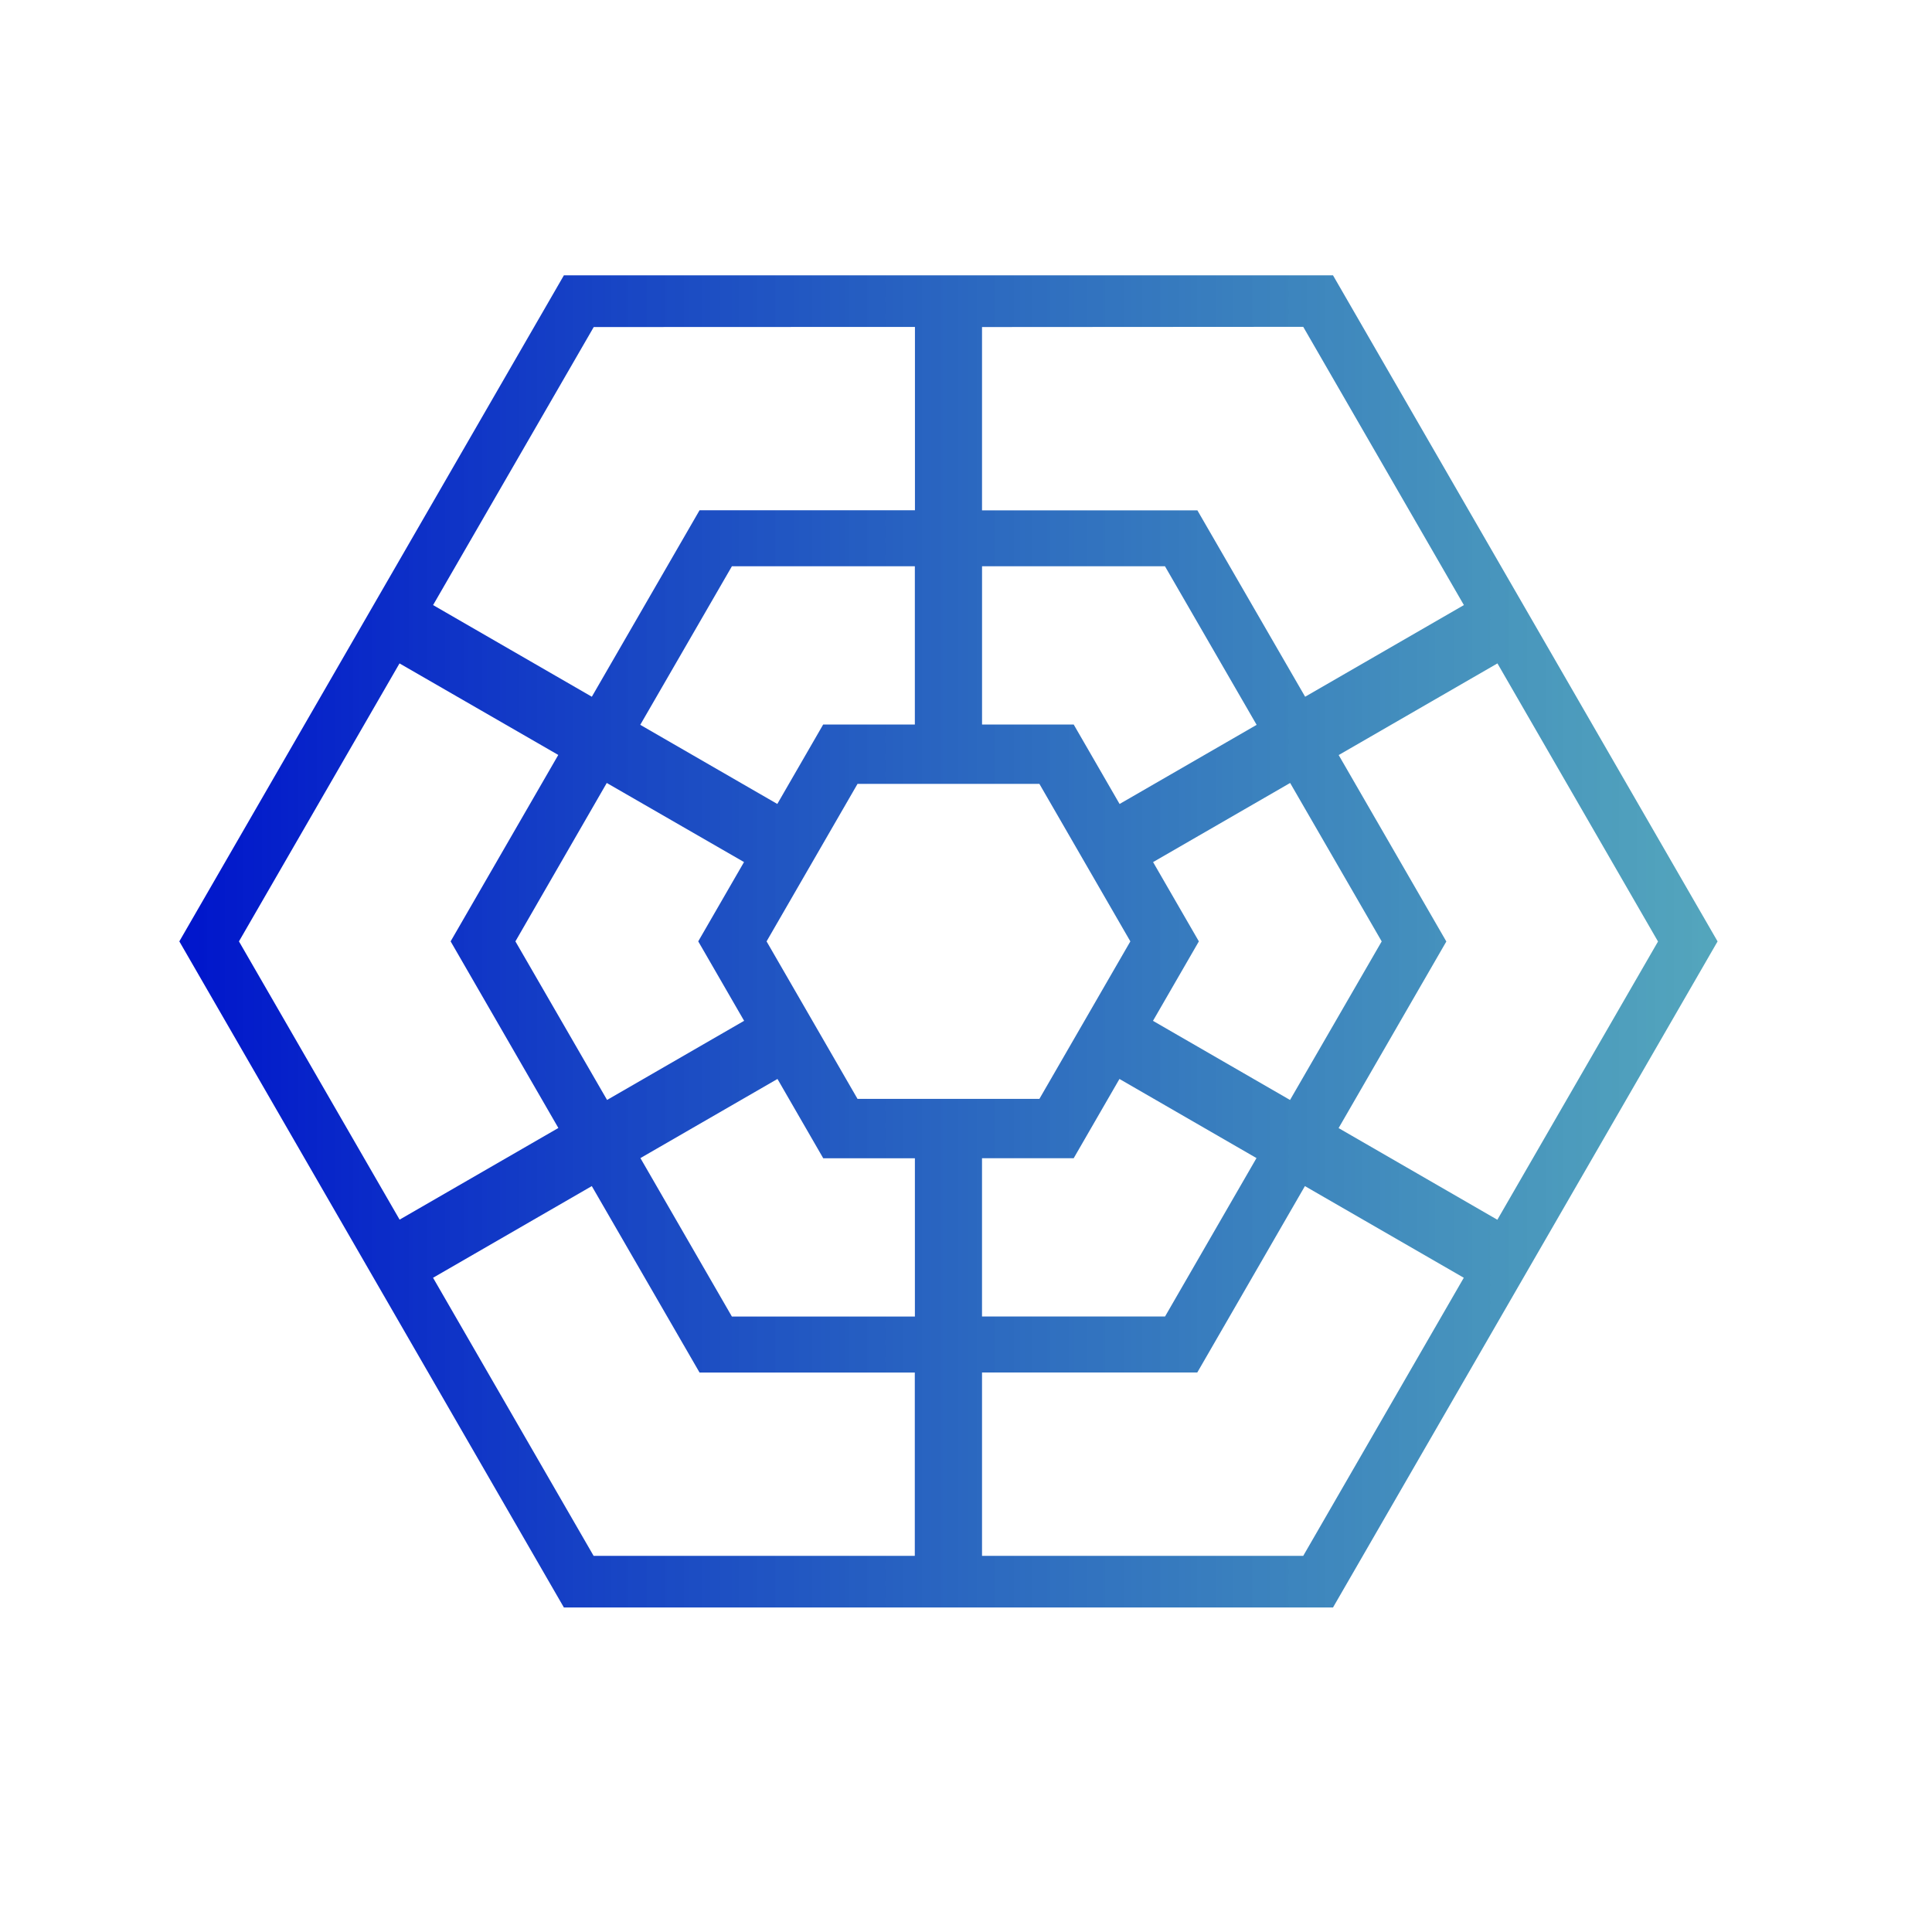
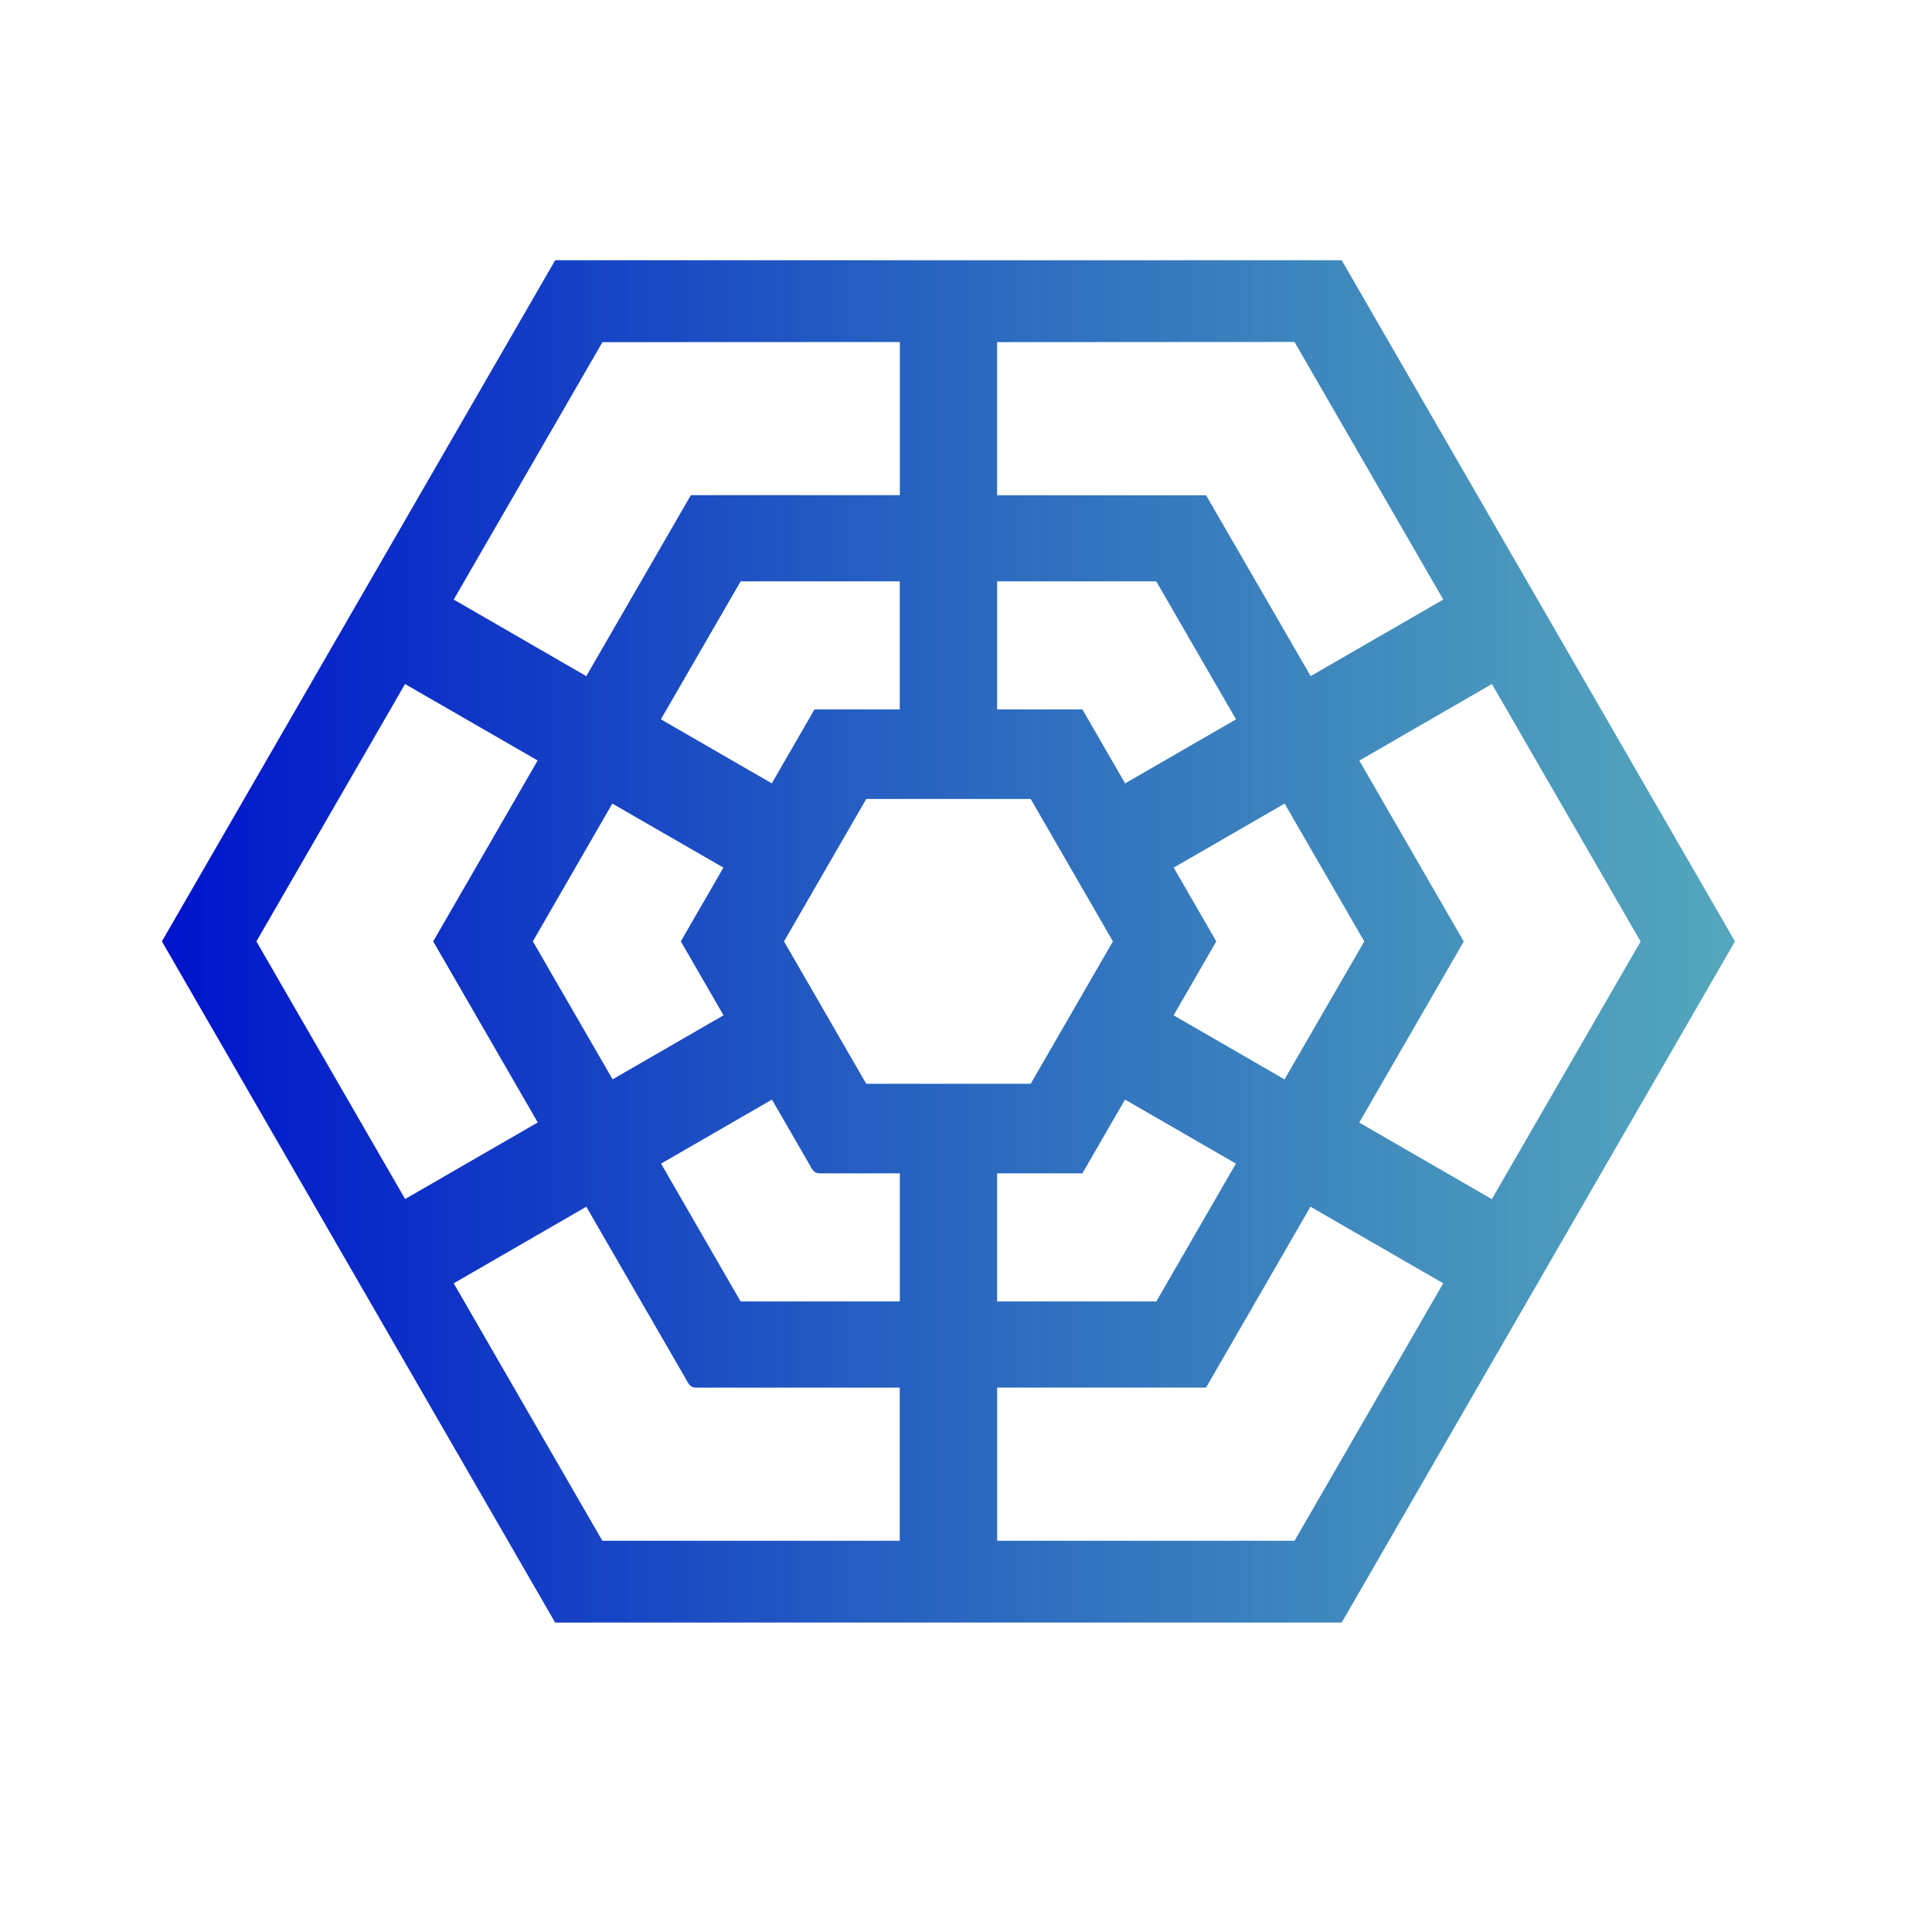
<svg xmlns="http://www.w3.org/2000/svg" width="512" height="512" version="1.1" viewBox="0 0 512 512">
  <defs>
    <linearGradient id="linearGradient878" x1="-903.74" x2="-332.76" y1="-6.445" y2="-6.445" gradientUnits="userSpaceOnUse">
      <stop stop-color="#1878b4" offset="0" />
      <stop stop-color="#007a9c" stop-opacity=".671" offset=".998" />
    </linearGradient>
    <linearGradient id="linearGradient880" x1="-903.74" x2="-332.76" y1="-6.445" y2="-6.445" gradientUnits="userSpaceOnUse">
      <stop stop-color="#0015cc" offset="0" />
      <stop stop-color="#007a9c" stop-opacity=".671" offset="1" />
    </linearGradient>
  </defs>
  <g transform="matrix(.71395 0 0 .71395 692.75 254.08)" fill="url(#linearGradient878)">
-     <path d="m-760.99-253.69-142.75 247.24 142.74 247.25h285.49l142.75-247.24-142.75-247.24zm274.43 19.129 59.633 103.28-58.928 34.023-39.99-69.18h-79.943v-68.047zm-144.13 0.031v68.047h-79.945l-39.988 69.225-58.928-34.023 59.631-103.2zm-0.035 88.83v58.748h-34.023l-17.029 29.494-50.873-29.373 34.023-58.861zm24.943 8e-3 67.902 8e-3 34.023 58.861-50.871 29.373-17.031-29.494h-34.023zm-216.23 36.061 58.932 33.979-39.957 69.199 39.988 69.266-58.926 34.023-59.631-103.28zm407.54 0 59.602 103.23-59.633 103.28-58.928-34.023 39.988-69.264-39.959-69.201zm-330.61 44.379 50.947 29.361-16.992 29.432 17.029 29.494-50.871 29.373-34.023-58.861zm253.66 0 33.986 58.811-34.023 58.861-50.873-29.373 17.031-29.496-16.994-29.43zm-160.58 0.34h67.51l33.758 58.463-33.758 58.465h-67.51l-33.76-58.465zm-29.715 109.53 16.986 29.434h34.023v58.748h-67.934l-33.947-58.809zm126.94 0 50.865 29.369-33.947 58.809h-67.934v-58.748h34.023zm-195.86 39.77 39.996 69.199h79.898v68.047h-119.22l-59.598-103.22zm264.7 0 58.973 34.023-59.594 103.22h-119.23v-68.047h79.895z" fill="url(#linearGradient880)" stroke-width="3.78" />
+     <path d="m-765.03-257.89c-48.392 83.814-96.784 167.63-145.18 251.44 48.658 84.284 97.316 168.57 145.97 252.85h291.96c48.662-84.281 97.323-168.56 145.98-252.84-48.662-84.281-97.323-168.56-145.98-252.84-97.316-3e-3 -194.63-7e-3 -291.95-0.01-0.27 0.467-0.539 0.934-0.809 1.4zm330.45 124.56c-16.408 9.474-32.816 18.948-49.225 28.422-12.936-22.376-25.871-44.753-38.807-67.129h-77.574v-56.848c36.797-0.023 73.594-0.046 110.39-0.068 18.405 31.874 36.81 63.749 55.215 95.623zm-201.71-38.752h-77.578c-12.934 22.392-25.87 44.782-38.805 67.174-16.407-9.473-32.814-18.945-49.221-28.418 18.403-31.85 36.806-63.701 55.209-95.551 36.798-0.015 73.596-0.03 110.39-0.045v56.84zm-0.035 79.531h-31.656c-5.282 9.148-10.564 18.296-15.846 27.443-13.722-7.923-27.444-15.845-41.166-23.768 9.867-17.071 19.734-34.142 29.602-51.213 19.689-3e-3 39.378-5e-3 59.066-8e-3v47.545zm95.211-47.529c9.867 17.071 19.734 34.142 29.602 51.213-13.721 7.923-27.443 15.845-41.164 23.768-5.282-9.148-10.565-18.295-15.848-27.443h-31.654v-47.545c19.688 3e-3 39.376 5e-3 59.064 8e-3zm-229.62 66.484c-12.923 22.382-25.846 44.763-38.77 67.145 12.935 22.405 25.87 44.81 38.805 67.215-16.408 9.474-32.815 18.948-49.223 28.422-18.404-31.876-36.809-63.751-55.213-95.627 18.392-31.845 36.784-63.69 55.176-95.535 16.408 9.46 32.816 18.921 49.225 28.381zm409.4 67.197c-18.405 31.876-36.81 63.751-55.215 95.627-16.408-9.474-32.816-18.948-49.225-28.422 12.935-22.404 25.87-44.809 38.805-67.213-12.925-22.384-25.85-44.767-38.775-67.15 16.409-9.473 32.818-18.947 49.227-28.42 18.395 31.859 36.789 63.719 55.184 95.578zm-226.39-52.91c10.174 17.62 20.349 35.241 30.523 52.861-10.174 17.621-20.349 35.242-30.523 52.863-20.347 0-40.694 1e-6 -61.041 0-10.175-17.621-20.35-35.242-30.525-52.863 10.175-17.62 20.35-35.241 30.525-52.861h61.041zm-114.06 25.475c-5.268 9.126-10.536 18.251-15.805 27.377 5.282 9.148 10.564 18.296 15.846 27.443-13.723 7.924-27.445 15.848-41.168 23.771-9.868-17.071-19.737-34.142-29.605-51.213 9.832-17.048 19.664-34.095 29.496-51.143 13.745 7.921 27.491 15.842 41.236 23.764zm237.88 27.395c-9.867 17.07-19.734 34.139-29.602 51.209-13.723-7.924-27.447-15.848-41.17-23.771 5.283-9.148 10.565-18.297 15.848-27.445-5.27-9.126-10.54-18.253-15.811-27.379 13.723-7.924 27.447-15.848 41.17-23.771 9.855 17.053 19.71 34.105 29.564 51.158zm-205.67 83.295c0.546 1.076 1.208 2.262 2.453 2.627 1.078 0.361 2.258 0.089 3.381 0.174h27.438v47.545h-59.098c-9.843-17.053-19.686-34.105-29.529-51.158 13.723-7.924 27.447-15.848 41.17-23.771 4.729 8.195 9.457 16.389 14.186 24.584zm158.02-0.816c-9.843 17.053-19.686 34.105-29.529 51.158h-59.098v-47.545h31.656c5.27-9.127 10.539-18.254 15.809-27.381 13.721 7.923 27.441 15.845 41.162 23.768zm-203.93 80.355c0.549 1.074 1.209 2.259 2.453 2.623 1.078 0.361 2.258 0.089 3.381 0.174h73.313v56.844h-110.38c-18.393-31.856-36.786-63.712-55.18-95.568 16.407-9.475 32.814-18.949 49.221-28.424 12.398 21.451 24.797 42.901 37.195 64.352zm280.88-35.932c-18.392 31.856-36.784 63.712-55.176 95.568h-110.39v-56.844h77.529c12.924-22.382 25.848-44.763 38.771-67.145 16.423 9.473 32.846 18.947 49.27 28.42z" fill="url(#linearGradient880)" />
  </g>
</svg>
